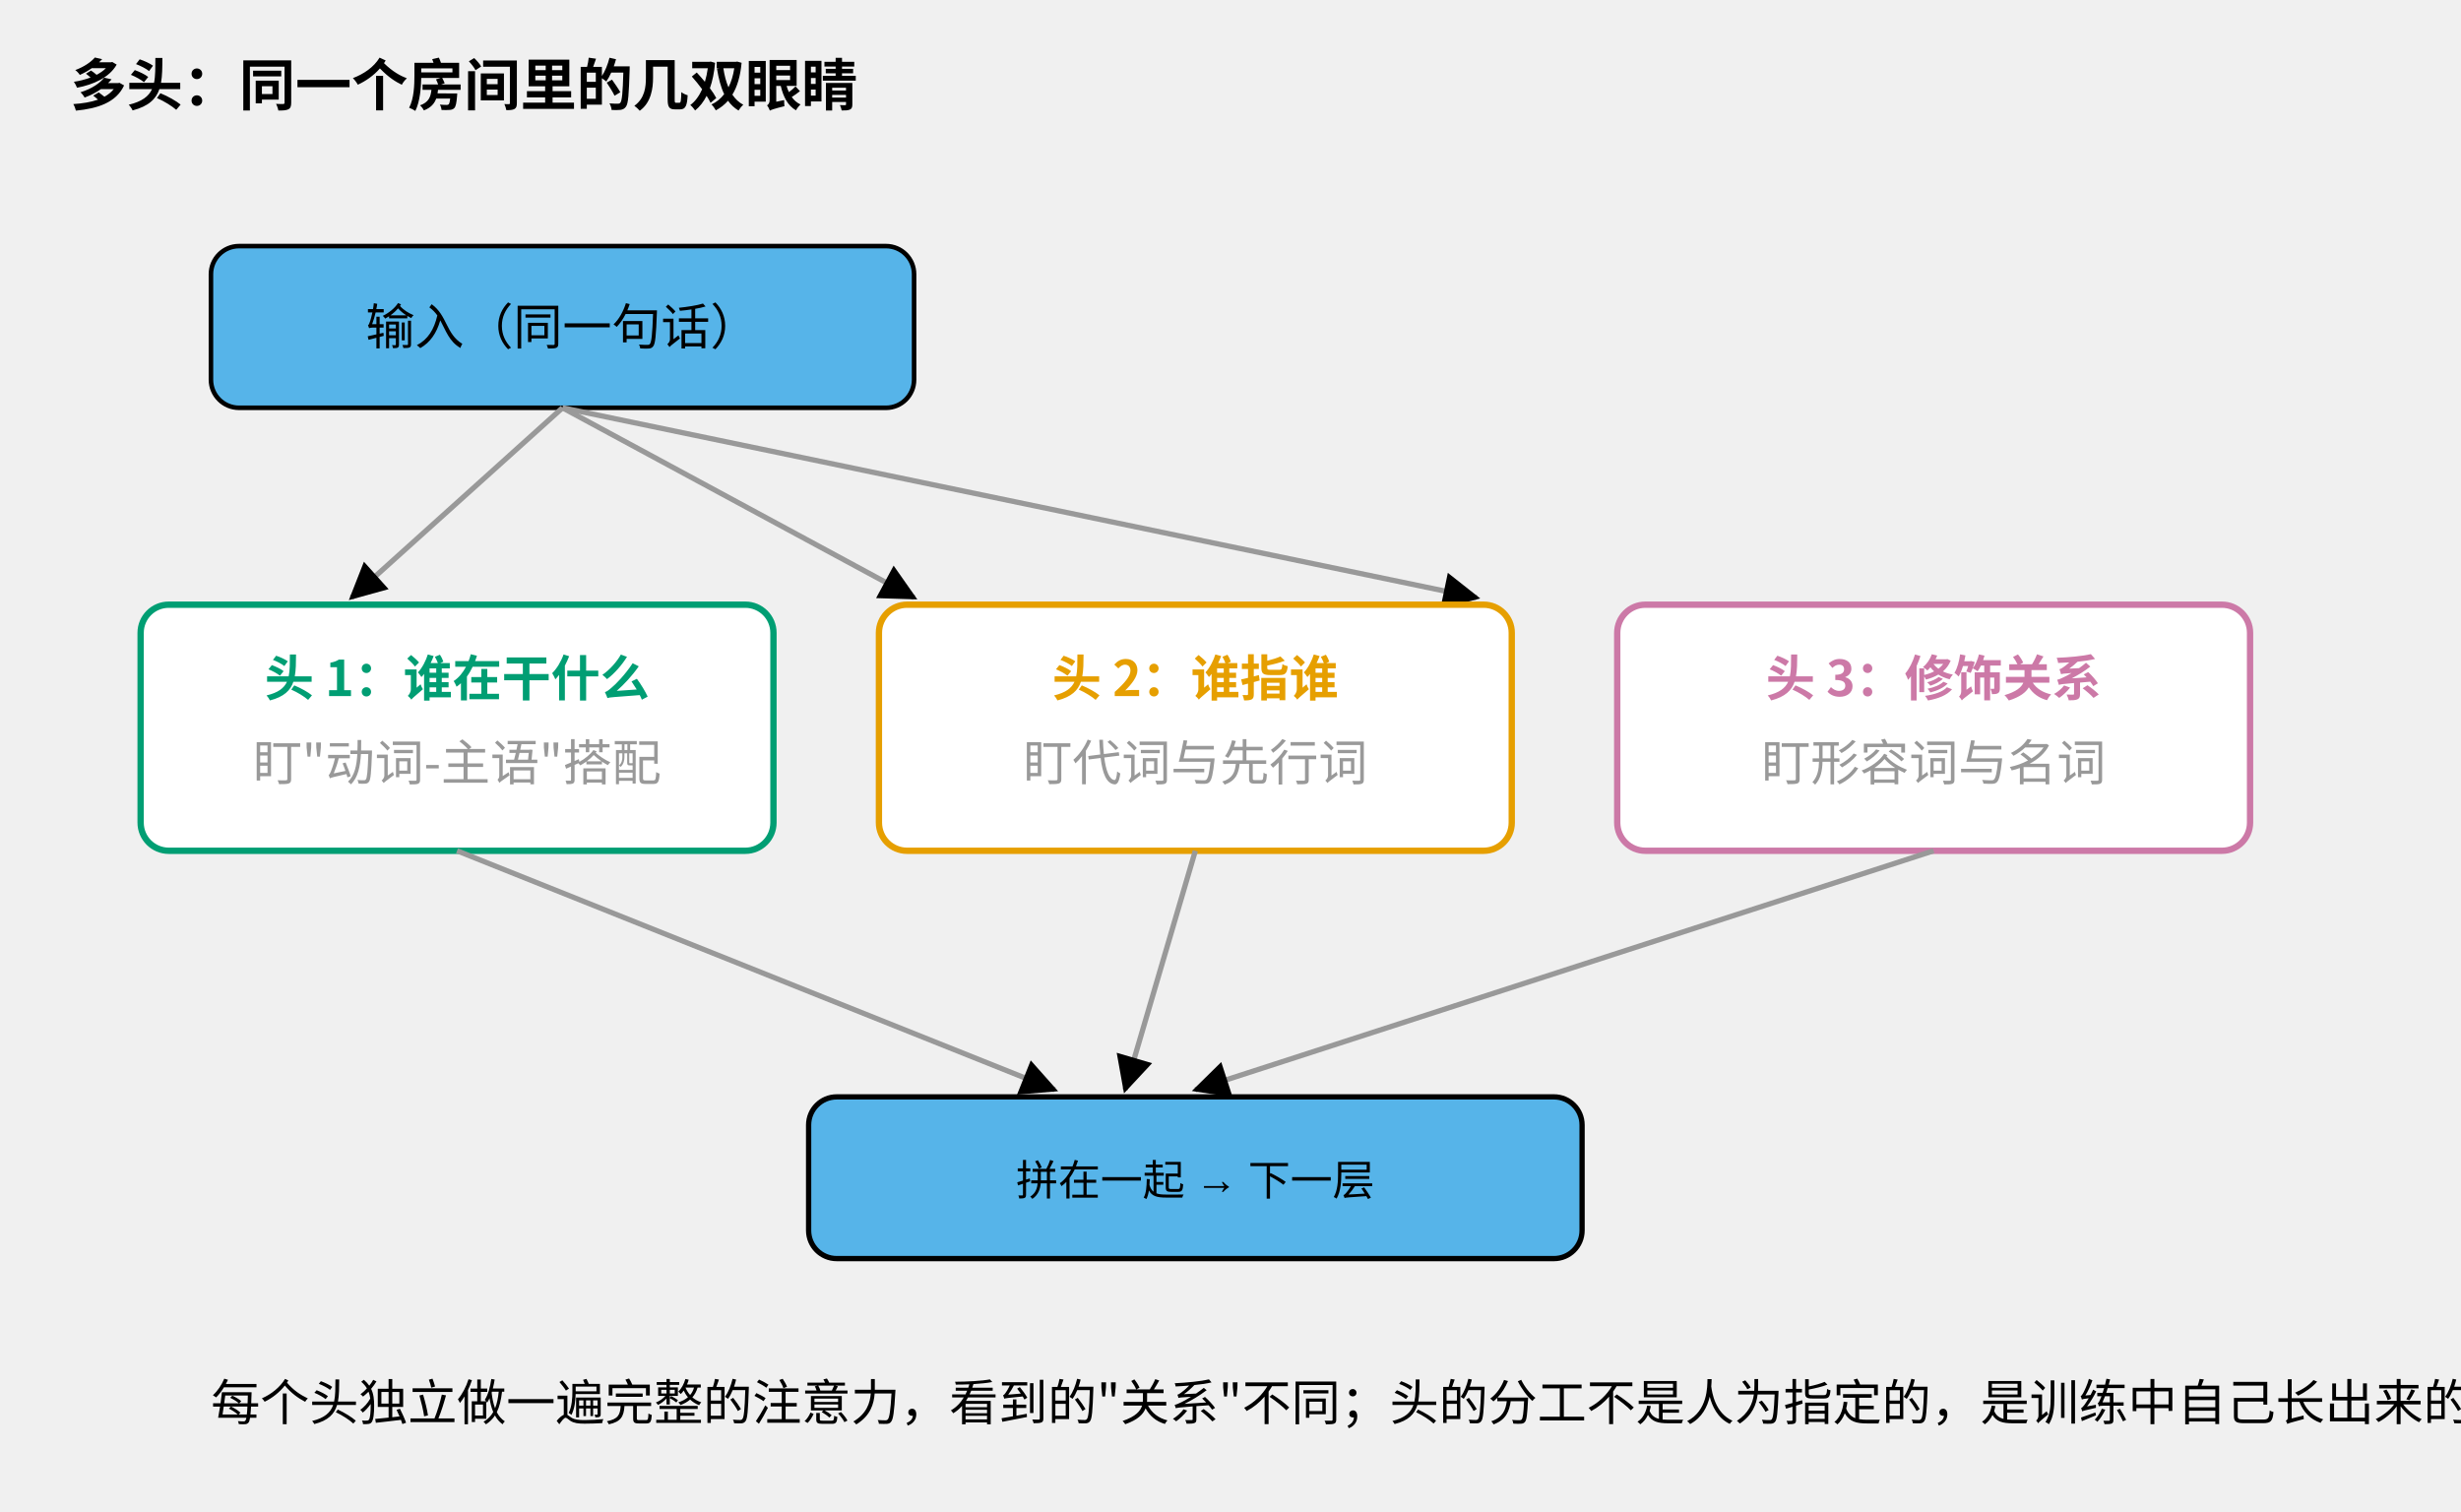
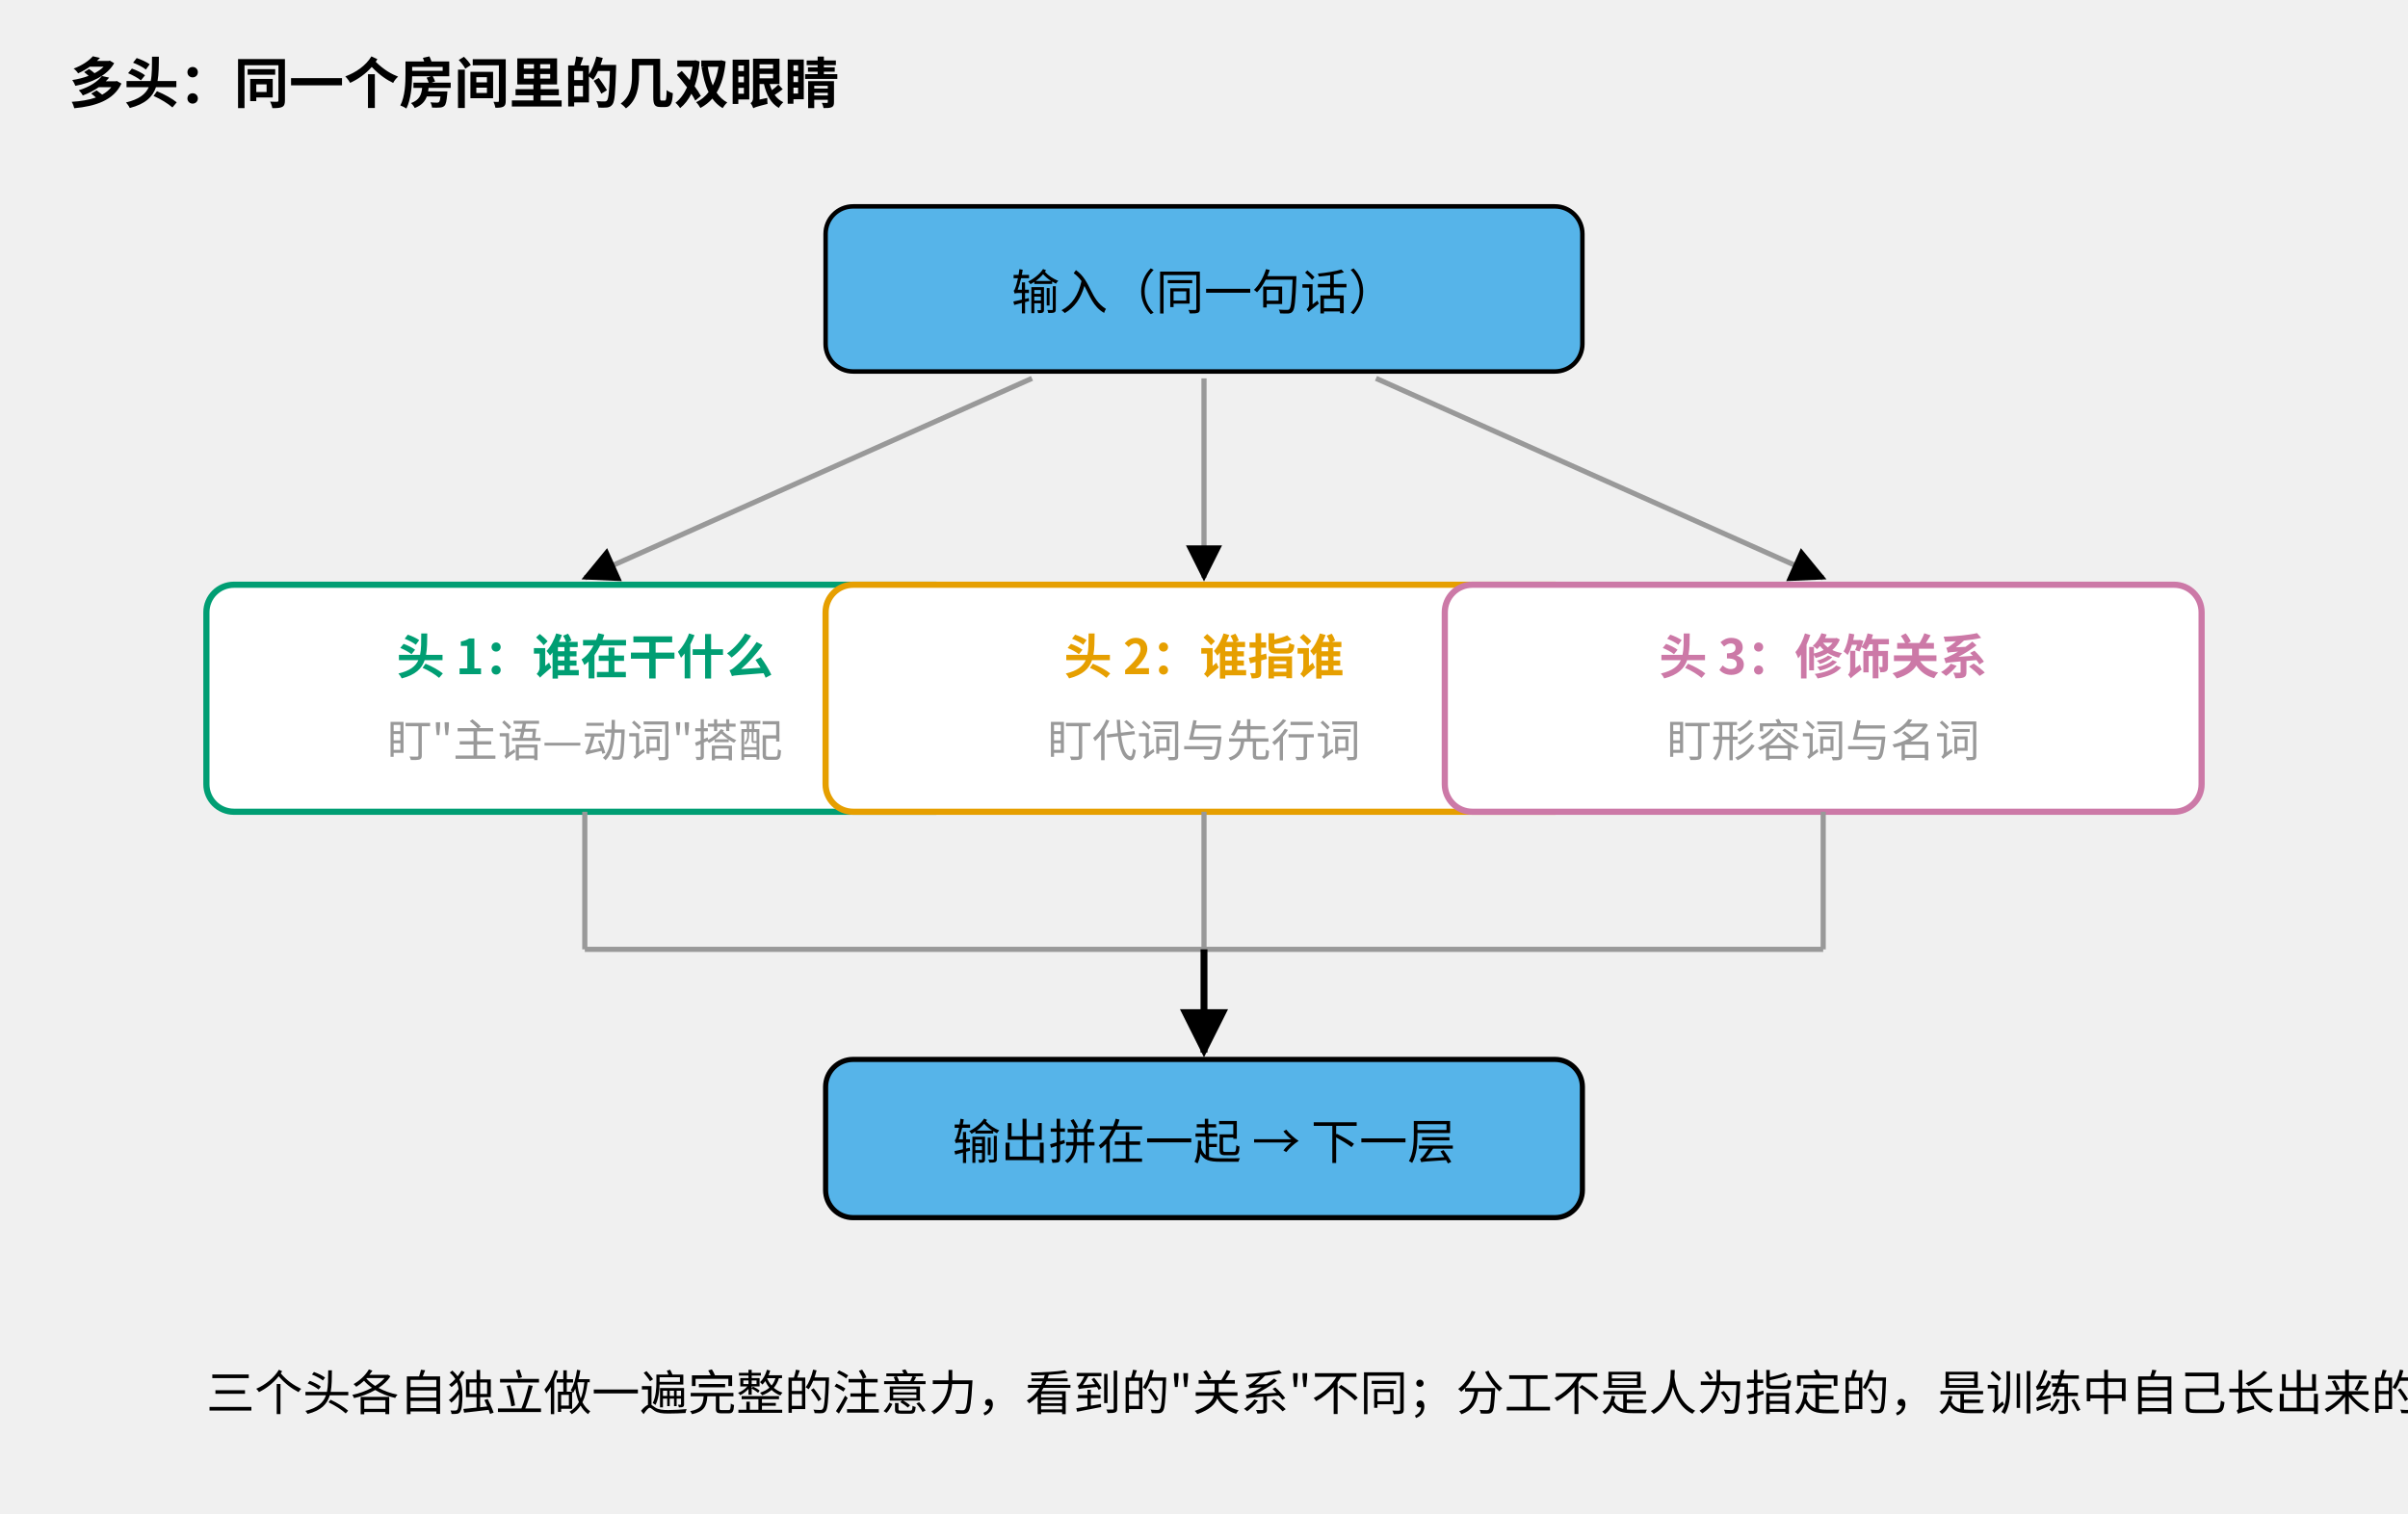
- <svg xmlns="http://www.w3.org/2000/svg" width="700" height="430" viewBox="0 0 700 430">
+ <svg xmlns="http://www.w3.org/2000/svg" width="700" height="440" viewBox="0 0 700 440">
  <defs>
    <marker id="arr" viewBox="0 0 10 10" refX="9" refY="5" markerWidth="7" markerHeight="7" orient="auto-start-reverse">
      <path d="M 0 0 L 10 5 L 0 10 z" fill="#000000" />
    </marker>
  </defs>
  <text x="20" y="30" font-size="16" font-weight="bold" fill="#000000" font-family="Noto Sans CJK SC, sans-serif">多头：同一个房间里的几双眼睛</text>
-   <g font-family="Noto Sans CJK SC, sans-serif" font-size="14" fill="#000000">
-     <rect x="60" y="70" width="200" height="46" rx="8" fill="#56B4E9" stroke="#000000" stroke-width="1.3" />
-     <text x="160" y="98" text-anchor="middle">输入（同一句话）</text>
-   </g>
-   <path d="M 160 116 L 100 170" stroke="#999999" stroke-width="1.5" marker-end="url(#arr)" />
-   <path d="M 160 116 L 260 170" stroke="#999999" stroke-width="1.5" marker-end="url(#arr)" />
-   <path d="M 160 116 L 420 170" stroke="#999999" stroke-width="1.5" marker-end="url(#arr)" />
-   <g font-family="Noto Sans CJK SC, sans-serif" font-size="14" fill="#000000">
-     <rect x="40" y="172" width="180" height="70" rx="8" fill="#ffffff" stroke="#009E73" stroke-width="1.8" />
-     <text x="130" y="198" text-anchor="middle" font-weight="bold" fill="#009E73">头 1：谁在干什么</text>
-     <text x="130" y="222" text-anchor="middle" fill="#999999">盯"动词-主语"搭配</text>
-     <rect x="250" y="172" width="180" height="70" rx="8" fill="#ffffff" stroke="#E69F00" stroke-width="1.8" />
-     <text x="340" y="198" text-anchor="middle" font-weight="bold" fill="#E69F00">头 2：谁指谁</text>
-     <text x="340" y="222" text-anchor="middle" fill="#999999">盯代词与先行词</text>
-     <rect x="460" y="172" width="180" height="70" rx="8" fill="#ffffff" stroke="#CC79A7" stroke-width="1.8" />
-     <text x="550" y="198" text-anchor="middle" font-weight="bold" fill="#CC79A7">头 3：修饰关系</text>
-     <text x="550" y="222" text-anchor="middle" fill="#999999">盯形容词与名词</text>
-   </g>
-   <path d="M 130 242 L 300 310" stroke="#999999" stroke-width="1.5" marker-end="url(#arr)" />
-   <path d="M 340 242 L 320 310" stroke="#999999" stroke-width="1.5" marker-end="url(#arr)" />
-   <path d="M 550 242 L 340 310" stroke="#999999" stroke-width="1.5" marker-end="url(#arr)" />
-   <rect x="230" y="312" width="220" height="46" rx="8" fill="#56B4E9" stroke="#000000" stroke-width="1.5" />
-   <text x="340" y="340" text-anchor="middle">拼在一起 → 下一层</text>
-   <text x="60" y="404" font-size="14" font-family="Noto Sans CJK SC, sans-serif" fill="#000000">每个头独立做一遍完整的注意力，看到的"关系"不同；头的分工不是人为指定的，是训练中自己长出来的。</text>
+   <rect x="240" y="60" width="220" height="48" rx="8" fill="#56B4E9" stroke="#000000" stroke-width="1.3" />
+   <text x="350" y="90" font-size="14" text-anchor="middle" fill="#000000" font-family="Noto Sans CJK SC, sans-serif">输入（同一句话）</text>
+   <path d="M 300 110 L 170 168" stroke="#999999" stroke-width="1.5" marker-end="url(#arr)" />
+   <path d="M 350 110 L 350 168" stroke="#999999" stroke-width="1.5" marker-end="url(#arr)" />
+   <path d="M 400 110 L 530 168" stroke="#999999" stroke-width="1.5" marker-end="url(#arr)" />
+   <rect x="60" y="170" width="220" height="66" rx="8" fill="#ffffff" stroke="#009E73" stroke-width="1.8" />
+   <text x="170" y="196" font-size="14" text-anchor="middle" font-weight="bold" fill="#009E73" font-family="Noto Sans CJK SC, sans-serif">头 1：谁在干什么</text>
+   <text x="170" y="220" font-size="13" text-anchor="middle" fill="#999999" font-family="Noto Sans CJK SC, sans-serif">盯"主语—动词"搭配</text>
+   <rect x="240" y="170" width="220" height="66" rx="8" fill="#ffffff" stroke="#E69F00" stroke-width="1.8" />
+   <text x="350" y="196" font-size="14" text-anchor="middle" font-weight="bold" fill="#E69F00" font-family="Noto Sans CJK SC, sans-serif">头 2：谁指谁</text>
+   <text x="350" y="220" font-size="13" text-anchor="middle" fill="#999999" font-family="Noto Sans CJK SC, sans-serif">盯代词与先行词</text>
+   <rect x="420" y="170" width="220" height="66" rx="8" fill="#ffffff" stroke="#CC79A7" stroke-width="1.8" />
+   <text x="530" y="196" font-size="14" text-anchor="middle" font-weight="bold" fill="#CC79A7" font-family="Noto Sans CJK SC, sans-serif">头 3：修饰关系</text>
+   <text x="530" y="220" font-size="13" text-anchor="middle" fill="#999999" font-family="Noto Sans CJK SC, sans-serif">盯形容词与名词</text>
+   <path d="M 170 236 L 170 276" stroke="#999999" stroke-width="1.5" />
+   <path d="M 350 236 L 350 276" stroke="#999999" stroke-width="1.5" />
+   <path d="M 530 236 L 530 276" stroke="#999999" stroke-width="1.5" />
+   <line x1="170" y1="276" x2="530" y2="276" stroke="#999999" stroke-width="1.5" />
+   <path d="M 350 276 L 350 306" stroke="#000000" stroke-width="2" marker-end="url(#arr)" />
+   <rect x="240" y="308" width="220" height="46" rx="8" fill="#56B4E9" stroke="#000000" stroke-width="1.5" />
+   <text x="350" y="337" font-size="14" text-anchor="middle" fill="#000000" font-family="Noto Sans CJK SC, sans-serif">输出拼在一起 → 下一层</text>
+   <text x="60" y="410" font-size="14" fill="#000000" font-family="Noto Sans CJK SC, sans-serif">三个头各自独立做一遍完整的注意力，看到的"关系"不同；分工不是人为指定的，是训练中自己长出来的。</text>
</svg>
